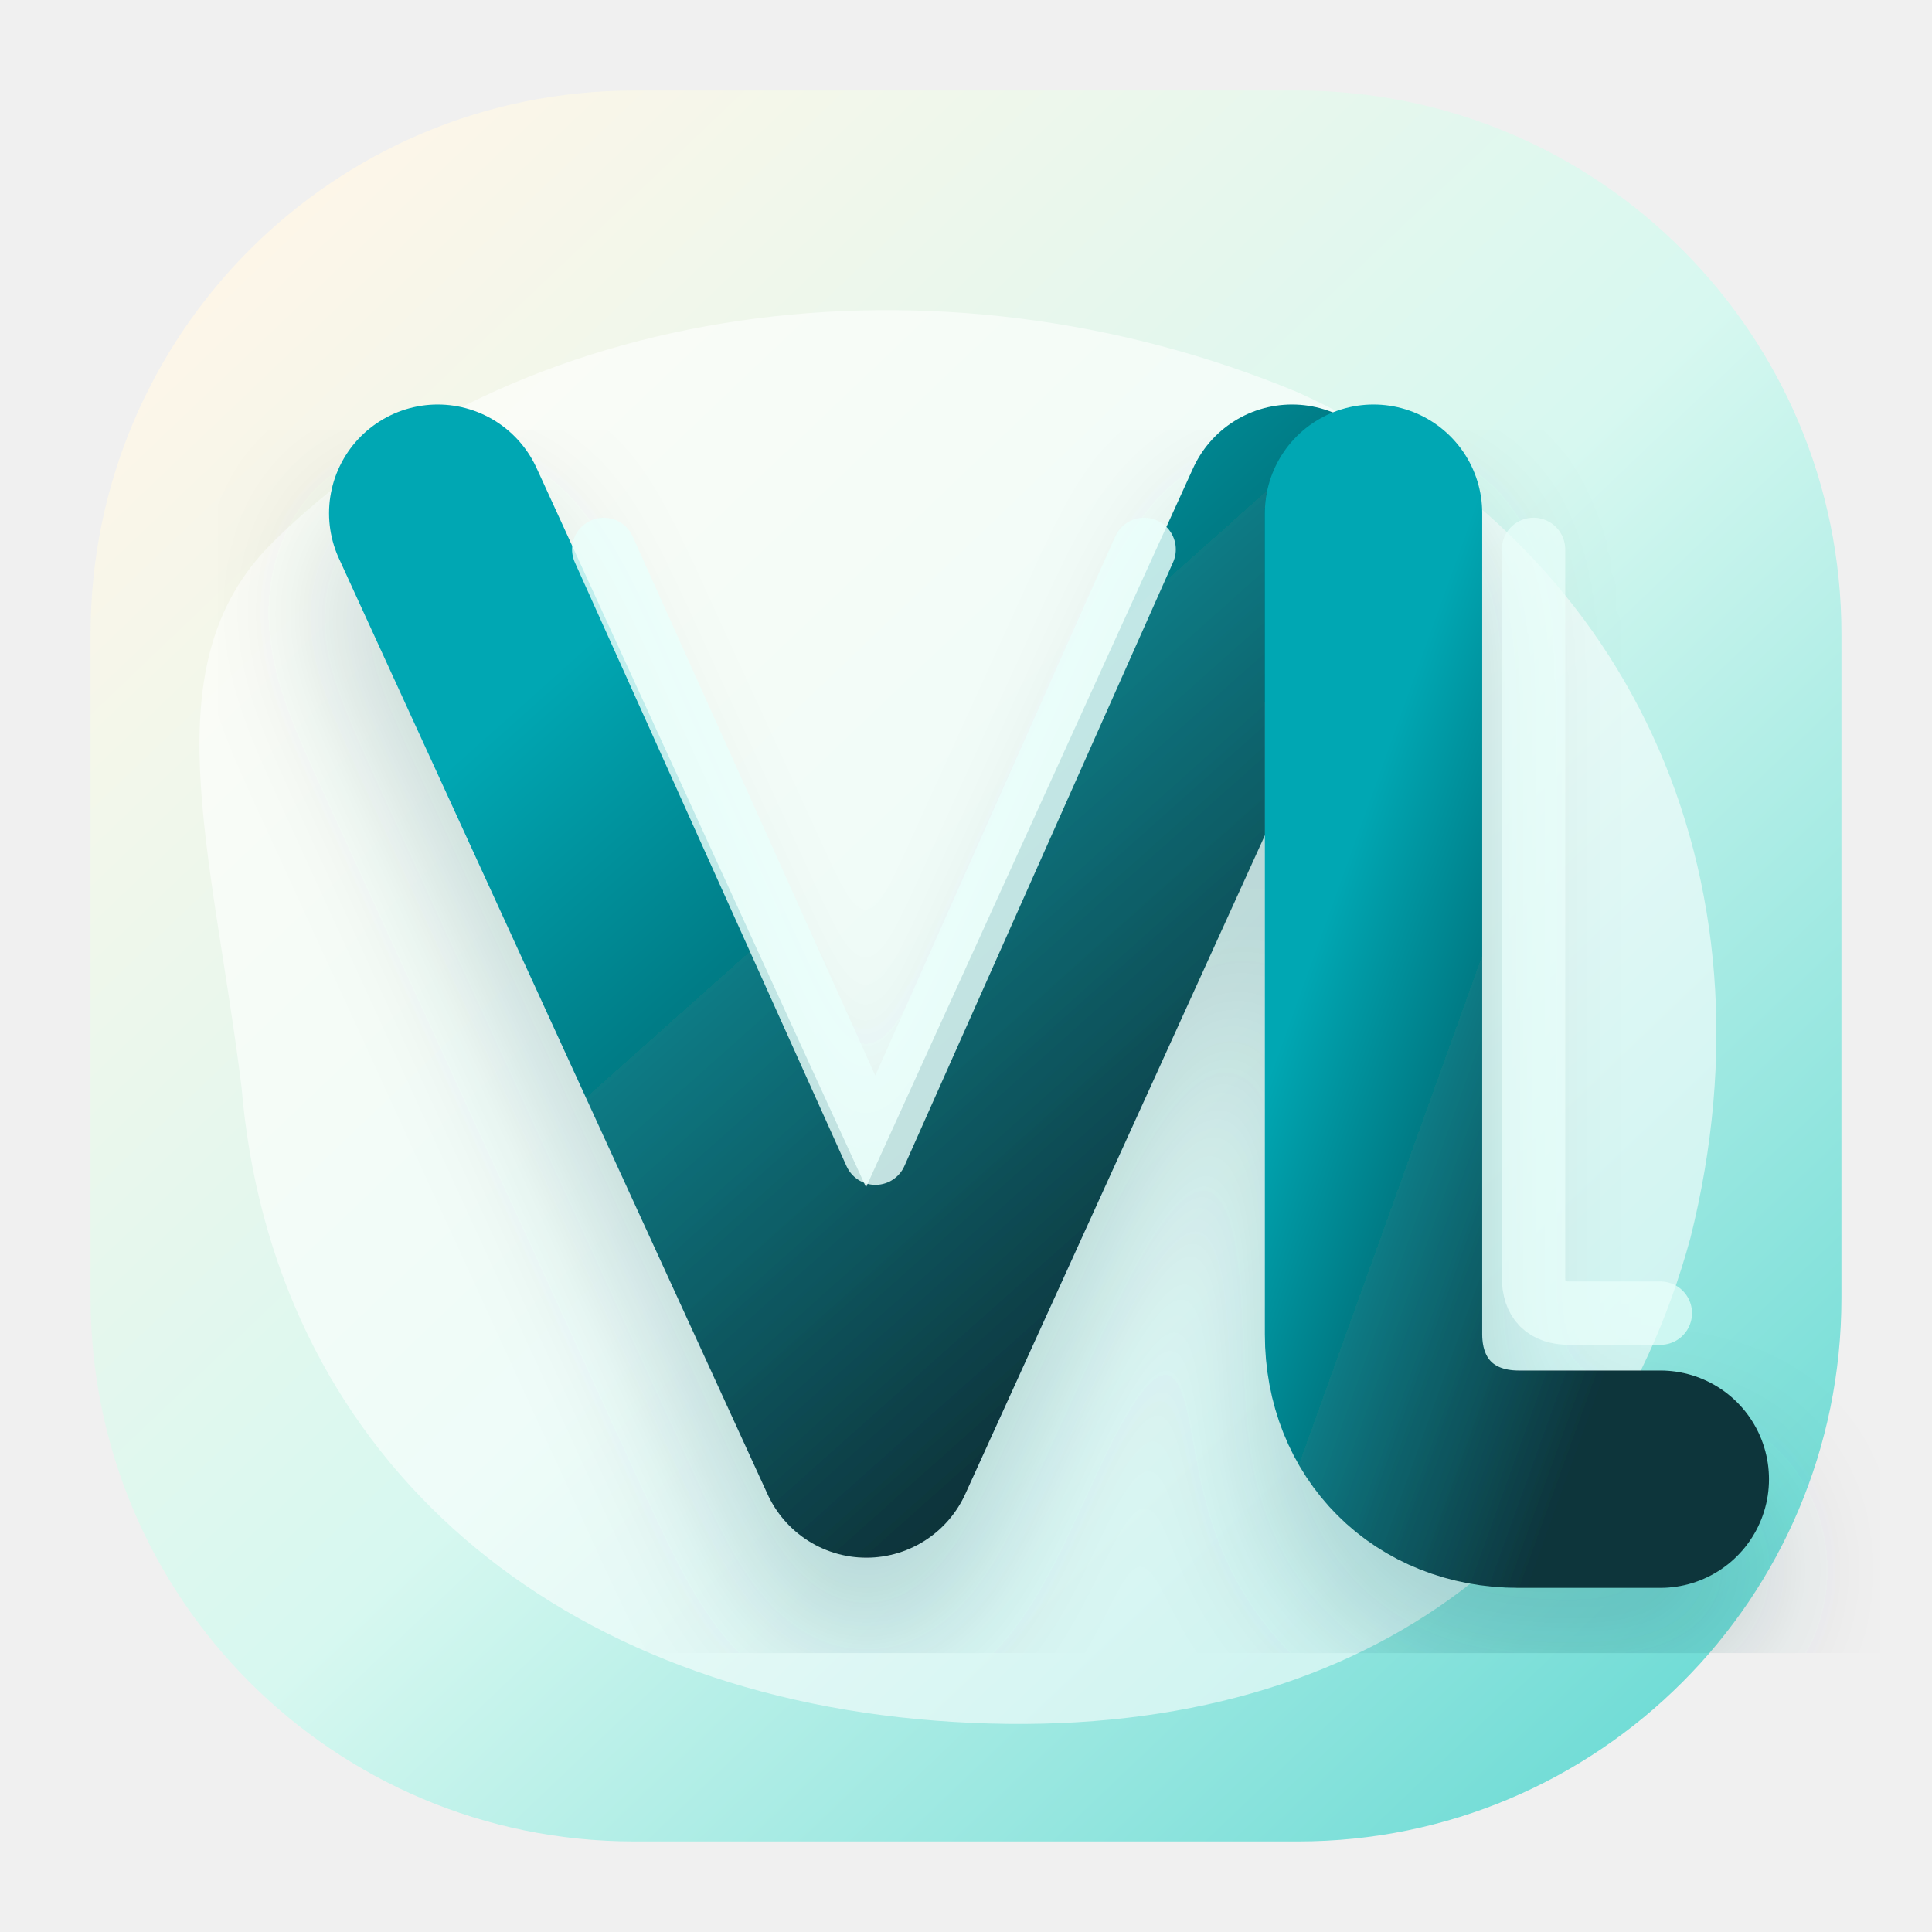
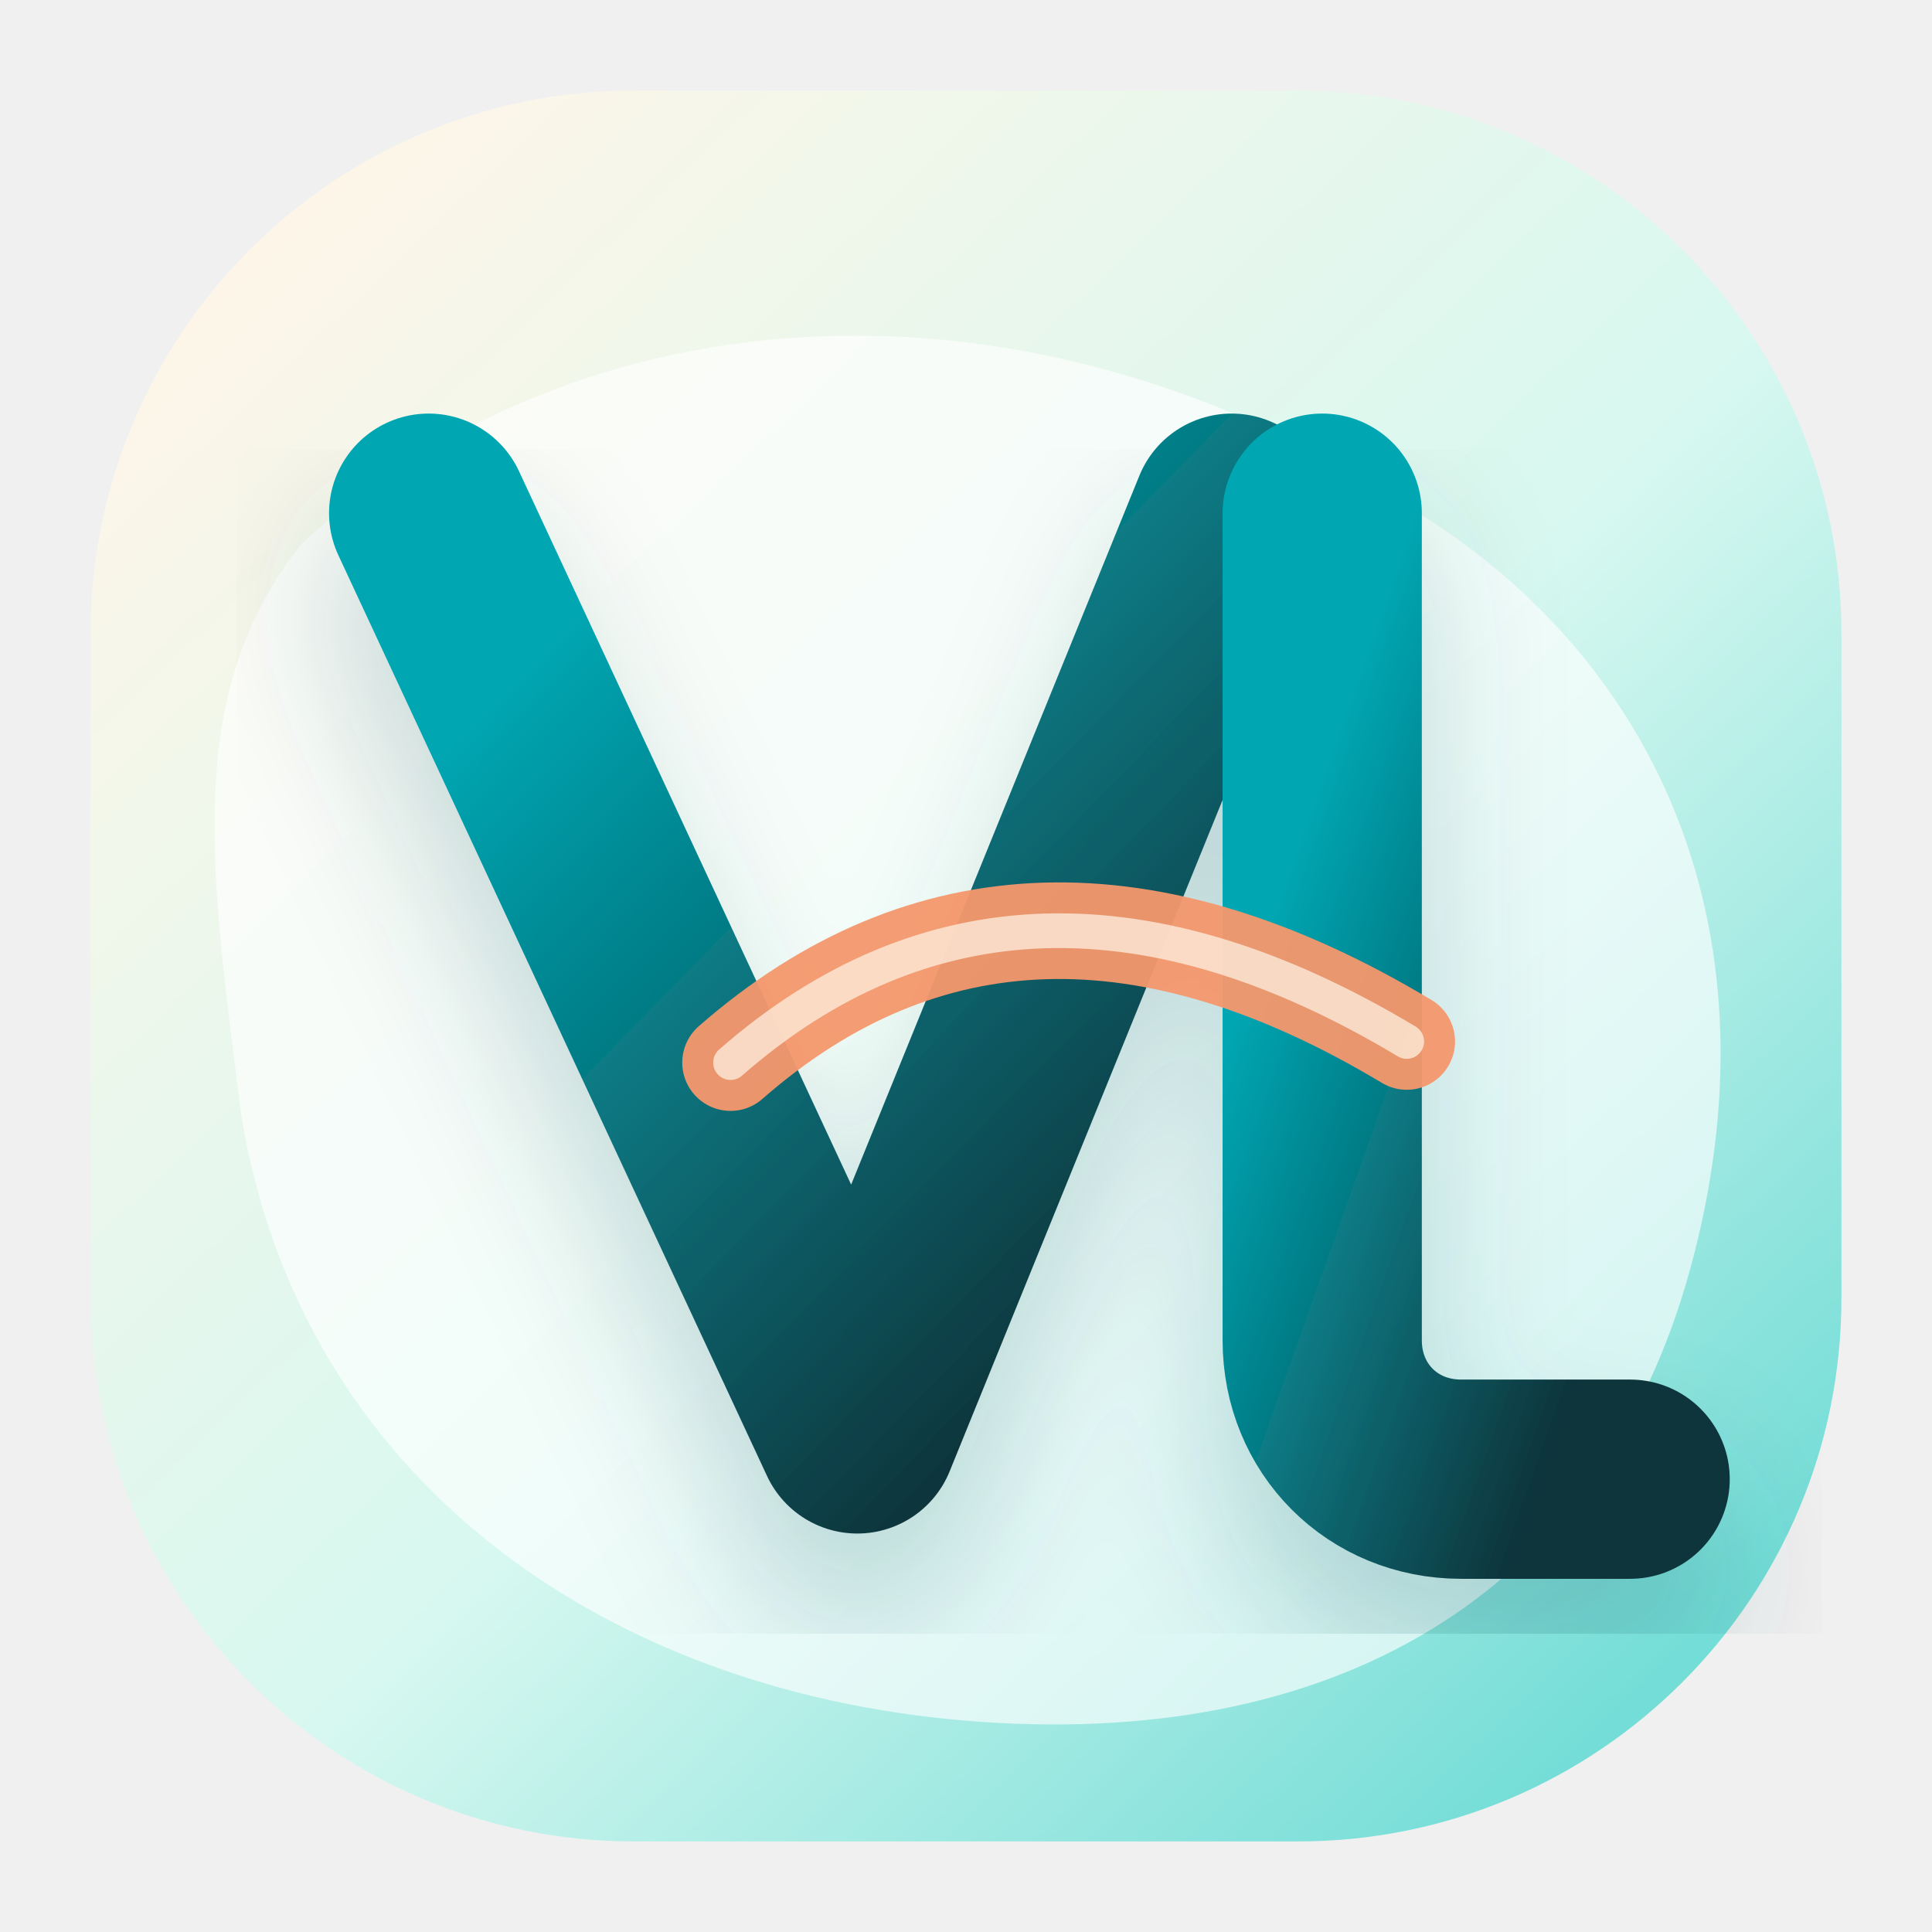
<svg xmlns="http://www.w3.org/2000/svg" viewBox="0 0 64 64" role="img" aria-label="Vindem Labs">
  <defs>
    <linearGradient id="tile" x1="8%" y1="6%" x2="92%" y2="94%">
      <stop offset="0%" stop-color="#fff6e8" />
-       <stop offset="52%" stop-color="#d7f8f0" />
+       <stop offset="55%" stop-color="#d7f8f0" />
      <stop offset="100%" stop-color="#6ddbd5" />
    </linearGradient>
-     <linearGradient id="ink" x1="20%" y1="12%" x2="82%" y2="88%">
+     <linearGradient id="ink" x1="16%" y1="12%" x2="84%" y2="88%">
      <stop offset="0%" stop-color="#00a7b3" />
      <stop offset="100%" stop-color="#11343b" />
    </linearGradient>
-     <filter id="soft-shadow" x="-18%" y="-18%" width="136%" height="136%">
-       <feDropShadow dx="0" dy="3" stdDeviation="2.2" flood-color="#07545d" flood-opacity="0.2" />
+     <filter id="lift" x="-16%" y="-16%" width="132%" height="132%">
+       <feDropShadow dx="0" dy="3" stdDeviation="2.3" flood-color="#07545d" flood-opacity="0.2" />
    </filter>
  </defs>
  <rect x="3" y="3" width="58" height="58" rx="18" fill="url(#tile)" />
-   <path d="M9 18C17 10 31 8 43 13C54 18 59 29 56 41C53 52 44 58 31 57C18 56 9 48 8 36C7 28 5 22 9 18Z" fill="#ffffff" opacity="0.58" />
-   <g filter="url(#soft-shadow)" fill="none" stroke="url(#ink)" stroke-linecap="round" stroke-linejoin="round">
-     <path d="M14.5 17L28.7 48L42.8 17" stroke-width="7.2" />
-     <path d="M45.5 17V44.2C45.5 47 47.5 49 50.3 49H55" stroke-width="7.2" />
+   <path d="M10 18C20 9 35 9 47 17C55 22 59 31 56 42C53 53 44 58 32 57C20 56 10 49 8 37C7 29 6 23 10 18Z" fill="#ffffff" opacity="0.65" />
+   <g filter="url(#lift)" fill="none" stroke="url(#ink)" stroke-linecap="round" stroke-linejoin="round">
+     <path d="M14.2 17L28.4 47.5L40.8 17" stroke-width="6.6" />
+     <path d="M43.8 17V44.4C43.8 47 45.8 49 48.4 49H54" stroke-width="6.6" />
  </g>
-   <path d="M20 18.2L29 38.2L37.9 18.2" fill="none" stroke="#eafffb" stroke-width="2.1" stroke-linecap="round" stroke-linejoin="round" opacity="0.82" />
-   <path d="M50.8 18.2V42.3C50.8 43.1 51.2 43.5 52 43.5H55" fill="none" stroke="#eafffb" stroke-width="2.1" stroke-linecap="round" stroke-linejoin="round" opacity="0.7" />
+   <path d="M24.2 35.2C30.6 29.6 38.1 29.4 46.6 34.5" fill="none" stroke="#f4976c" stroke-width="3.2" stroke-linecap="round" opacity="0.95" />
+   <path d="M24.2 35.2C30.6 29.6 38.1 29.4 46.6 34.5" fill="none" stroke="#fff6e8" stroke-width="1.15" stroke-linecap="round" opacity="0.7" />
</svg>
